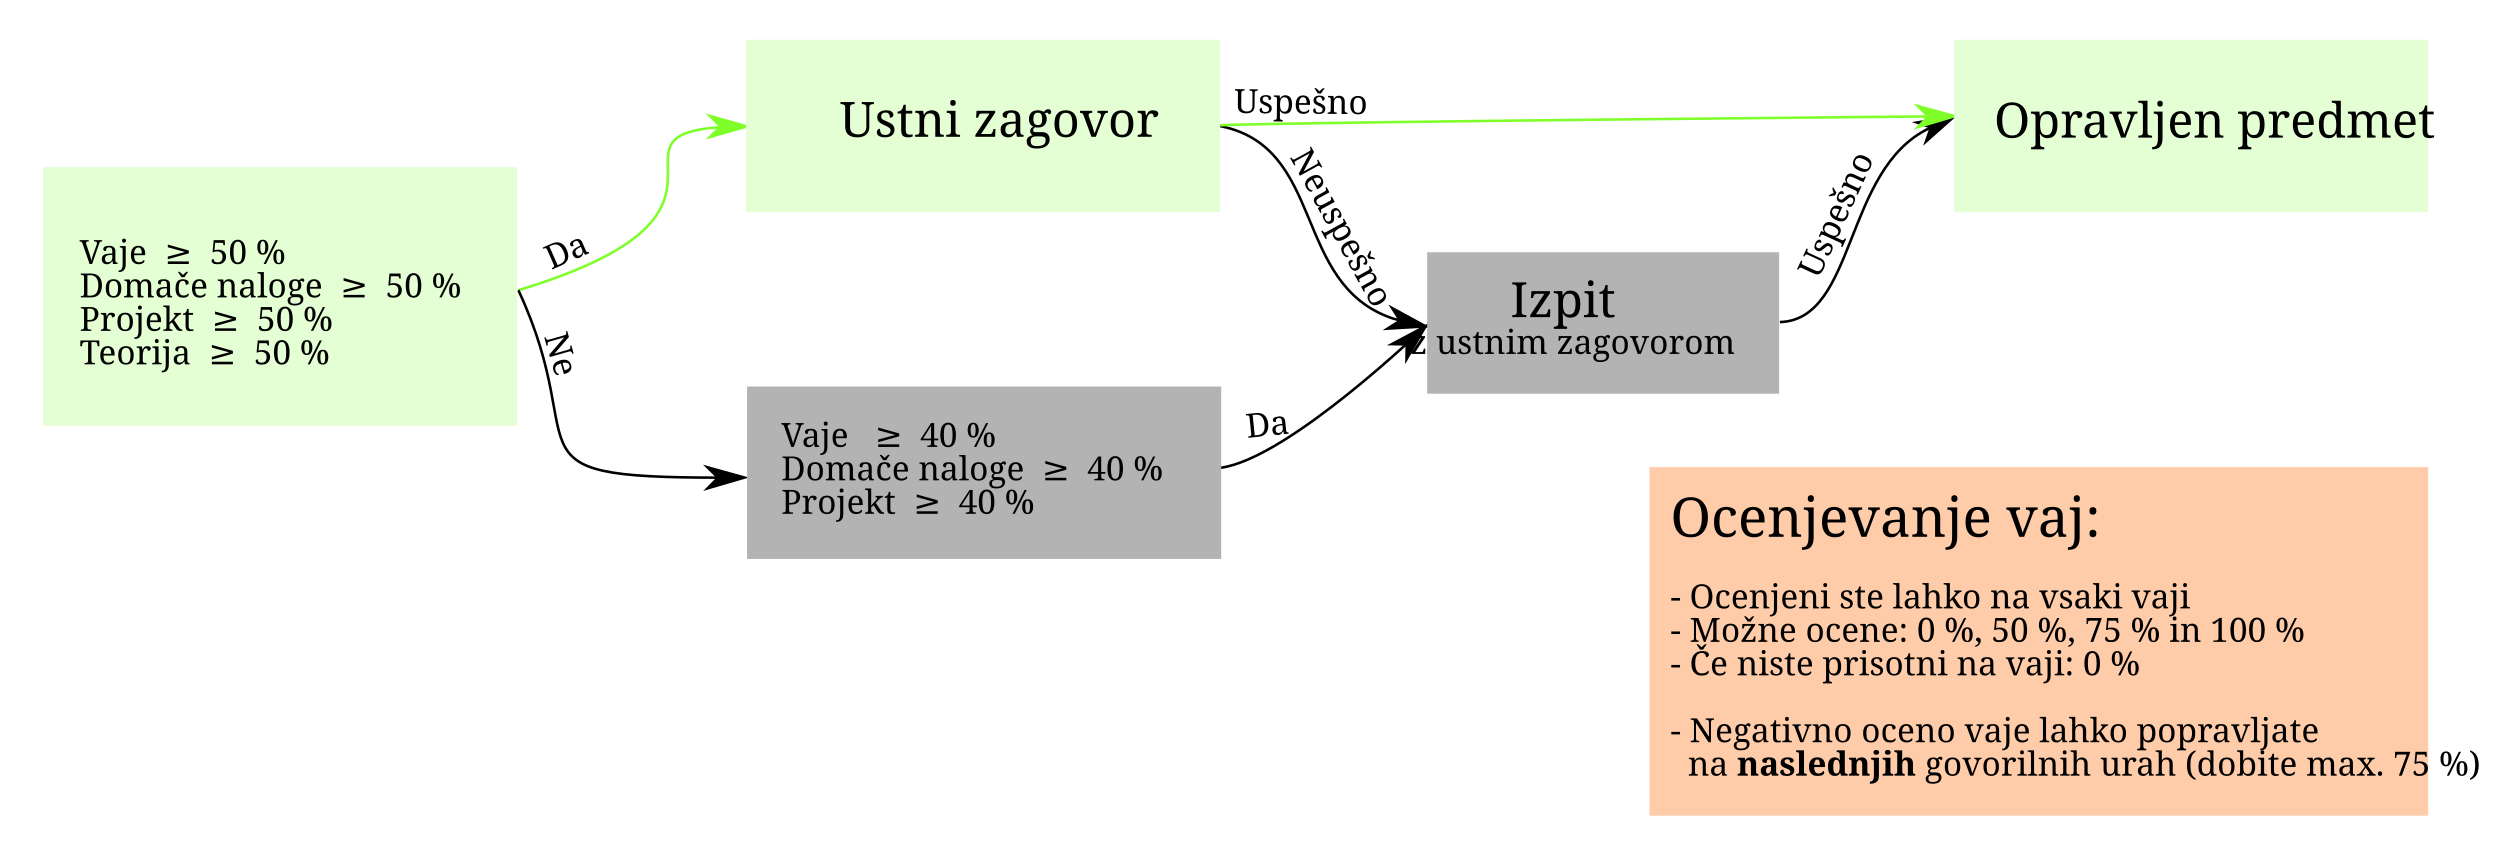
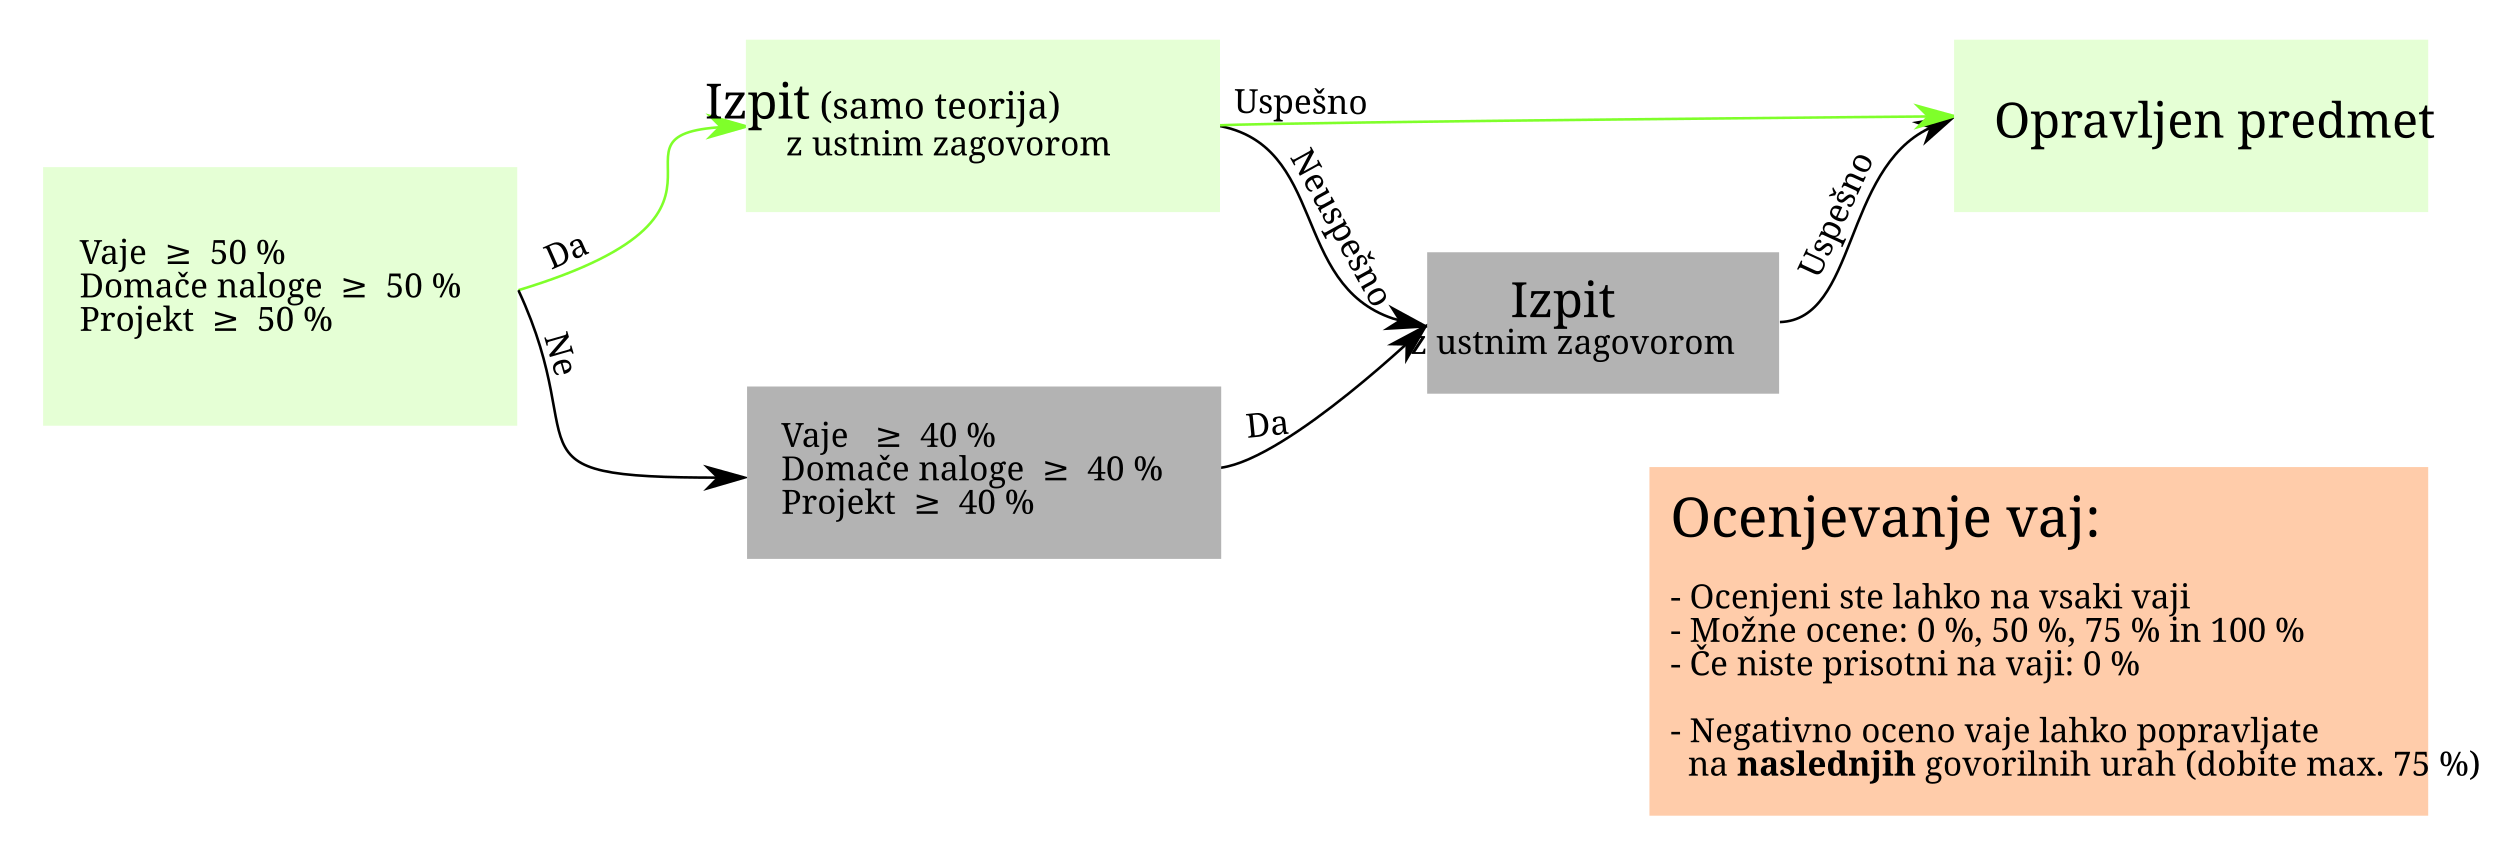
- <svg xmlns="http://www.w3.org/2000/svg" width="290mm" height="100mm" viewBox="0 0 290 100" version="1.1" id="svg8">
+ <svg xmlns="http://www.w3.org/2000/svg" id="svg8" version="1.1" viewBox="0 0 290 100" height="100mm" width="290mm">
  <defs id="defs2">
-     <marker orient="auto" refY="0.0" refX="0.0" id="marker5302" style="overflow:visible;">
-       <path id="path5300" d="M 0.0,0.0 L 5.0,-5.0 L -12.5,0.0 L 5.0,5.0 L 0.0,0.0 z " style="fill-rule:evenodd;stroke:#000000;stroke-width:1pt;stroke-opacity:1;fill:#000000;fill-opacity:1" transform="scale(0.8) rotate(180) translate(12.5,0)" />
+     <marker style="overflow:visible;" id="marker5302" refX="0.0" refY="0.0" orient="auto">
+       <path transform="scale(0.8) rotate(180) translate(12.5,0)" style="fill-rule:evenodd;stroke:#000000;stroke-width:1pt;stroke-opacity:1;fill:#000000;fill-opacity:1" d="M 0.0,0.0 L 5.0,-5.0 L -12.5,0.0 L 5.0,5.0 L 0.0,0.0 z " id="path5300" />
    </marker>
-     <marker style="overflow:visible;" id="marker5250" refX="0.0" refY="0.0" orient="auto">
-       <path transform="scale(0.8) rotate(180) translate(12.5,0)" style="fill-rule:evenodd;stroke:#000000;stroke-width:1pt;stroke-opacity:1;fill:#000000;fill-opacity:1" d="M 0.0,0.0 L 5.0,-5.0 L -12.5,0.0 L 5.0,5.0 L 0.0,0.0 z " id="path5248" />
+     <marker orient="auto" refY="0.0" refX="0.0" id="marker5250" style="overflow:visible;">
+       <path id="path5248" d="M 0.0,0.0 L 5.0,-5.0 L -12.5,0.0 L 5.0,5.0 L 0.0,0.0 z " style="fill-rule:evenodd;stroke:#000000;stroke-width:1pt;stroke-opacity:1;fill:#000000;fill-opacity:1" transform="scale(0.8) rotate(180) translate(12.5,0)" />
    </marker>
-     <marker orient="auto" refY="0.0" refX="0.0" id="marker5198" style="overflow:visible;">
-       <path id="path5196" d="M 0.0,0.0 L 5.0,-5.0 L -12.5,0.0 L 5.0,5.0 L 0.0,0.0 z " style="fill-rule:evenodd;stroke:#000000;stroke-width:1pt;stroke-opacity:1;fill:#000000;fill-opacity:1" transform="scale(0.8) rotate(180) translate(12.5,0)" />
+     <marker style="overflow:visible;" id="marker5198" refX="0.0" refY="0.0" orient="auto">
+       <path transform="scale(0.8) rotate(180) translate(12.5,0)" style="fill-rule:evenodd;stroke:#000000;stroke-width:1pt;stroke-opacity:1;fill:#000000;fill-opacity:1" d="M 0.0,0.0 L 5.0,-5.0 L -12.5,0.0 L 5.0,5.0 L 0.0,0.0 z " id="path5196" />
    </marker>
-     <marker style="overflow:visible;" id="marker5158" refX="0.0" refY="0.0" orient="auto">
-       <path transform="scale(0.8) rotate(180) translate(12.5,0)" style="fill-rule:evenodd;stroke:#000000;stroke-width:1pt;stroke-opacity:1;fill:#000000;fill-opacity:1" d="M 0.0,0.0 L 5.0,-5.0 L -12.5,0.0 L 5.0,5.0 L 0.0,0.0 z " id="path5156" />
+     <marker orient="auto" refY="0.0" refX="0.0" id="marker5158" style="overflow:visible;">
+       <path id="path5156" d="M 0.0,0.0 L 5.0,-5.0 L -12.5,0.0 L 5.0,5.0 L 0.0,0.0 z " style="fill-rule:evenodd;stroke:#000000;stroke-width:1pt;stroke-opacity:1;fill:#000000;fill-opacity:1" transform="scale(0.8) rotate(180) translate(12.5,0)" />
    </marker>
-     <marker orient="auto" refY="0.0" refX="0.0" id="marker4915" style="overflow:visible;">
-       <path id="path4913" d="M 0.0,0.0 L 5.0,-5.0 L -12.5,0.0 L 5.0,5.0 L 0.0,0.0 z " style="fill-rule:evenodd;stroke:#7fff2a;stroke-width:1pt;stroke-opacity:1;fill:#7fff2a;fill-opacity:1" transform="scale(0.8) rotate(180) translate(12.5,0)" />
+     <marker style="overflow:visible;" id="marker4915" refX="0.0" refY="0.0" orient="auto">
+       <path transform="scale(0.8) rotate(180) translate(12.5,0)" style="fill-rule:evenodd;stroke:#7fff2a;stroke-width:1pt;stroke-opacity:1;fill:#7fff2a;fill-opacity:1" d="M 0.0,0.0 L 5.0,-5.0 L -12.5,0.0 L 5.0,5.0 L 0.0,0.0 z " id="path4913" />
    </marker>
-     <marker orient="auto" refY="0.0" refX="0.0" id="Arrow1Lend" style="overflow:visible;">
-       <path id="path4598" d="M 0.0,0.0 L 5.0,-5.0 L -12.5,0.0 L 5.0,5.0 L 0.0,0.0 z " style="fill-rule:evenodd;stroke:#7fff2a;stroke-width:1pt;stroke-opacity:1;fill:#7fff2a;fill-opacity:1" transform="scale(0.8) rotate(180) translate(12.5,0)" />
+     <marker style="overflow:visible;" id="Arrow1Lend" refX="0.0" refY="0.0" orient="auto">
+       <path transform="scale(0.8) rotate(180) translate(12.5,0)" style="fill-rule:evenodd;stroke:#7fff2a;stroke-width:1pt;stroke-opacity:1;fill:#7fff2a;fill-opacity:1" d="M 0.0,0.0 L 5.0,-5.0 L -12.5,0.0 L 5.0,5.0 L 0.0,0.0 z " id="path4598" />
    </marker>
  </defs>
-   <g id="layer1" transform="translate(-2.989889,-4.422514)">
-     <path style="fill:none;stroke:#000000;stroke-width:0.3;stroke-linecap:butt;stroke-linejoin:miter;stroke-miterlimit:4;stroke-dasharray:none;stroke-opacity:1;marker-end:url(#marker5250)" d="m 209.459,41.782 c 8.887,-0.267 7.347,-17.699 17.297,-22.467 l 2.94,-1.409" id="path1119" />
-     <path style="fill:none;stroke:#000000;stroke-width:0.3;stroke-linecap:butt;stroke-linejoin:miter;stroke-miterlimit:4;stroke-dasharray:none;stroke-opacity:1;marker-end:url(#marker5302)" d="m 144.073,18.965 c 12.916,2.147 8.578,18.437 20.523,22.416 0.51,0.17 3.747,0.894 3.747,0.894" id="path1062" />
-     <path style="fill:none;stroke:#7fff2a;stroke-width:0.3;stroke-linecap:butt;stroke-linejoin:miter;stroke-miterlimit:4;stroke-dasharray:none;stroke-opacity:1;marker-end:url(#marker4915)" d="m 144.073,18.965 c 9.851,-0.41 85.623,-1.06 85.623,-1.06" id="path1148" />
-     <path style="fill:none;stroke:#7fff2a;stroke-width:0.3;stroke-linecap:butt;stroke-linejoin:miter;stroke-miterlimit:4;stroke-dasharray:none;stroke-opacity:1;marker-end:url(#Arrow1Lend)" d="M 63.122,38.086 C 94.683,28.542 68.981,19.093 89.58,19.093" id="path835" />
-     <path style="fill:none;stroke:#000000;stroke-width:0.3;stroke-linecap:butt;stroke-linejoin:miter;stroke-miterlimit:4;stroke-dasharray:none;stroke-opacity:1;marker-end:url(#marker5158)" d="m 63.122,38.086 c 9.071,19.466 -3.307,21.923 26.175,21.734" id="path837" />
-     <flowRoot xml:space="preserve" id="flowRoot878" style="font-style:normal;font-variant:normal;font-weight:normal;font-stretch:normal;font-size:14.667px;line-height:1;font-family:Cambria;-inkscape-font-specification:Cambria;letter-spacing:0px;word-spacing:0px;fill:#000000;fill-opacity:1;stroke:none" transform="scale(0.2645833)">
+   <g transform="translate(-2.989889,-4.422514)" id="layer1">
+     <path id="path1119" d="m 209.459,41.782 c 8.887,-0.267 7.347,-17.699 17.297,-22.467 l 2.94,-1.409" style="fill:none;stroke:#000000;stroke-width:0.3;stroke-linecap:butt;stroke-linejoin:miter;stroke-miterlimit:4;stroke-dasharray:none;stroke-opacity:1;marker-end:url(#marker5250)" />
+     <path id="path1062" d="m 144.073,18.965 c 12.916,2.147 8.578,18.437 20.523,22.416 0.51,0.17 3.747,0.894 3.747,0.894" style="fill:none;stroke:#000000;stroke-width:0.3;stroke-linecap:butt;stroke-linejoin:miter;stroke-miterlimit:4;stroke-dasharray:none;stroke-opacity:1;marker-end:url(#marker5302)" />
+     <path id="path1148" d="m 144.073,18.965 c 9.851,-0.41 85.623,-1.06 85.623,-1.06" style="fill:none;stroke:#7fff2a;stroke-width:0.3;stroke-linecap:butt;stroke-linejoin:miter;stroke-miterlimit:4;stroke-dasharray:none;stroke-opacity:1;marker-end:url(#marker4915)" />
+     <path id="path835" d="M 63.122,38.086 C 94.683,28.542 68.981,19.093 89.58,19.093" style="fill:none;stroke:#7fff2a;stroke-width:0.3;stroke-linecap:butt;stroke-linejoin:miter;stroke-miterlimit:4;stroke-dasharray:none;stroke-opacity:1;marker-end:url(#Arrow1Lend)" />
+     <path id="path837" d="m 63.122,38.086 c 9.071,19.466 -3.307,21.923 26.175,21.734" style="fill:none;stroke:#000000;stroke-width:0.3;stroke-linecap:butt;stroke-linejoin:miter;stroke-miterlimit:4;stroke-dasharray:none;stroke-opacity:1;marker-end:url(#marker5158)" />
+     <flowRoot transform="scale(0.2645833)" style="font-style:normal;font-variant:normal;font-weight:normal;font-stretch:normal;font-size:14.667px;line-height:1;font-family:Cambria;-inkscape-font-specification:Cambria;letter-spacing:0px;word-spacing:0px;fill:#000000;fill-opacity:1;stroke:none" id="flowRoot878" xml:space="preserve">
      <flowRegion id="flowRegion880">
-         <rect id="rect882" width="34.286" height="16.786" x="410" y="74.663" />
+         <rect y="74.663" x="410" height="16.786" width="34.286" id="rect882" />
      </flowRegion>
      <flowPara id="flowPara884" />
    </flowRoot>
-     <text xml:space="preserve" style="font-style:normal;font-variant:normal;font-weight:normal;font-stretch:normal;font-size:3.881px;line-height:1;font-family:Cambria;-inkscape-font-specification:Cambria;letter-spacing:0px;word-spacing:0px;fill:#000000;fill-opacity:1;stroke:none;stroke-width:0.265" x="46.841" y="59.685" id="text893" transform="rotate(-23.77932)">
-       <tspan id="tspan891" x="46.841" y="59.685" style="stroke-width:0.265">Da</tspan>
+     <text transform="rotate(-23.77932)" id="text893" y="59.685" x="46.841" style="font-style:normal;font-variant:normal;font-weight:normal;font-stretch:normal;font-size:3.881px;line-height:1;font-family:Cambria;-inkscape-font-specification:Cambria;letter-spacing:0px;word-spacing:0px;fill:#000000;fill-opacity:1;stroke:none;stroke-width:0.265" xml:space="preserve">
+       <tspan style="stroke-width:0.265" y="59.685" x="46.841" id="tspan891">Da</tspan>
    </text>
-     <text xml:space="preserve" style="font-style:normal;font-variant:normal;font-weight:normal;font-stretch:normal;font-size:3.881px;line-height:1;font-family:Cambria;-inkscape-font-specification:Cambria;letter-spacing:0px;word-spacing:0px;fill:#000000;fill-opacity:1;stroke:none;stroke-width:0.265" x="60.003" y="-51.531" id="text897" transform="rotate(73.97853)">
-       <tspan id="tspan895" x="60.003" y="-51.531" style="stroke-width:0.265">Ne</tspan>
+     <text transform="rotate(73.97853)" id="text897" y="-51.531" x="60.003" style="font-style:normal;font-variant:normal;font-weight:normal;font-stretch:normal;font-size:3.881px;line-height:1;font-family:Cambria;-inkscape-font-specification:Cambria;letter-spacing:0px;word-spacing:0px;fill:#000000;fill-opacity:1;stroke:none;stroke-width:0.265" xml:space="preserve">
+       <tspan style="stroke-width:0.265" y="-51.531" x="60.003" id="tspan895">Ne</tspan>
    </text>
-     <path style="fill:none;stroke:#000000;stroke-width:0.3;stroke-linecap:butt;stroke-linejoin:miter;stroke-miterlimit:4;stroke-dasharray:none;stroke-opacity:1;marker-end:url(#marker5198)" d="m 144.611,58.679 c 7.859,-1.062 23.731,-16.404 23.731,-16.404" id="path983" />
-     <text xml:space="preserve" style="font-style:normal;font-variant:normal;font-weight:normal;font-stretch:normal;font-size:3.881px;line-height:1;font-family:Cambria;-inkscape-font-specification:Cambria;letter-spacing:0px;word-spacing:0px;fill:#000000;fill-opacity:1;stroke:none;stroke-width:0.265" x="141.284" y="69.936" id="text893-6" transform="rotate(-5.830843)">
-       <tspan id="tspan891-8" x="141.284" y="69.936" style="stroke-width:0.265">Da</tspan>
+     <path id="path983" d="m 144.611,58.679 c 7.859,-1.062 23.731,-16.404 23.731,-16.404" style="fill:none;stroke:#000000;stroke-width:0.3;stroke-linecap:butt;stroke-linejoin:miter;stroke-miterlimit:4;stroke-dasharray:none;stroke-opacity:1;marker-end:url(#marker5198)" />
+     <text transform="rotate(-5.830843)" id="text893-6" y="69.936" x="141.284" style="font-style:normal;font-variant:normal;font-weight:normal;font-stretch:normal;font-size:3.881px;line-height:1;font-family:Cambria;-inkscape-font-specification:Cambria;letter-spacing:0px;word-spacing:0px;fill:#000000;fill-opacity:1;stroke:none;stroke-width:0.265" xml:space="preserve">
+       <tspan style="stroke-width:0.265" y="69.936" x="141.284" id="tspan891-8">Da</tspan>
    </text>
-     <g id="g1040" transform="translate(-88.98867,-2.425502)">
-       <rect y="11.452" x="178.5" height="20" width="55" id="rect815-3-3" style="opacity:1;fill:#e5ffd5;fill-opacity:1;stroke:none;stroke-width:0.952;stroke-linecap:round;stroke-linejoin:round;stroke-miterlimit:4;stroke-dasharray:none;stroke-dashoffset:0;stroke-opacity:1;paint-order:stroke fill markers" />
-       <text id="text1116" y="22.717" x="189.393" style="font-style:normal;font-variant:normal;font-weight:normal;font-stretch:normal;font-size:3.881px;line-height:1;font-family:Cambria;-inkscape-font-specification:Cambria;letter-spacing:0px;word-spacing:0px;fill:#000000;fill-opacity:1;stroke:none;stroke-width:0.265" xml:space="preserve">
-         <tspan style="font-size:5.644px;stroke-width:0.265" y="22.717" x="189.393" id="tspan1114">Ustni zagovor</tspan>
+     <g transform="translate(-88.98867,-2.425502)" id="g1040">
+       <rect style="opacity:1;fill:#e5ffd5;fill-opacity:1;stroke:none;stroke-width:0.952;stroke-linecap:round;stroke-linejoin:round;stroke-miterlimit:4;stroke-dasharray:none;stroke-dashoffset:0;stroke-opacity:1;paint-order:stroke fill markers" id="rect815-3-3" width="55" height="20" x="178.5" y="11.452" />
+       <text xml:space="preserve" style="font-style:normal;font-variant:normal;font-weight:normal;font-stretch:normal;font-size:3.881px;line-height:1;font-family:Cambria;-inkscape-font-specification:Cambria;text-align:center;letter-spacing:0px;word-spacing:0px;text-anchor:middle;fill:#000000;fill-opacity:1;stroke:none;stroke-width:0.265" x="205.533" y="20.601" id="text1116">
+         <tspan id="tspan1114" x="205.533" y="20.601" style="font-size:5.644px;text-align:center;text-anchor:middle;stroke-width:0.265">Izpit<tspan id="tspan942" style="font-size:4.233px"> (samo teorija)</tspan>
+         </tspan>
+         <tspan id="tspan940" x="205.533" y="24.873" style="font-size:3.881px;text-align:center;text-anchor:middle;stroke-width:0.265">z ustnim zagovorom</tspan>
      </text>
    </g>
-     <g id="g961" transform="translate(-90.51678,-0.3462129)">
-       <rect y="34.03" x="259.057" height="16.409" width="40.826" id="rect999" style="opacity:1;fill:#b3b3b3;fill-opacity:1;stroke:none;stroke-width:0.804;stroke-linecap:round;stroke-linejoin:round;stroke-miterlimit:4;stroke-dasharray:none;stroke-dashoffset:0;stroke-opacity:1;paint-order:stroke fill markers" />
-       <text id="text1120" y="41.556" x="279.462" style="font-style:normal;font-variant:normal;font-weight:normal;font-stretch:normal;font-size:3.881px;line-height:1;font-family:Cambria;-inkscape-font-specification:Cambria;letter-spacing:0px;word-spacing:0px;fill:#000000;fill-opacity:1;stroke:none;stroke-width:0.265" xml:space="preserve">
-         <tspan style="font-size:5.644px;text-align:center;text-anchor:middle;stroke-width:0.265" y="41.556" x="280.085" id="tspan1118">Izpit </tspan>
-         <tspan style="font-size:3.881px;text-align:center;text-anchor:middle;stroke-width:0.265" y="45.828" x="279.462" id="tspan950">z ustnim zagovorom</tspan>
+     <g transform="translate(-90.51678,-0.3462129)" id="g961">
+       <rect style="opacity:1;fill:#b3b3b3;fill-opacity:1;stroke:none;stroke-width:0.804;stroke-linecap:round;stroke-linejoin:round;stroke-miterlimit:4;stroke-dasharray:none;stroke-dashoffset:0;stroke-opacity:1;paint-order:stroke fill markers" id="rect999" width="40.826" height="16.409" x="259.057" y="34.03" />
+       <text xml:space="preserve" style="font-style:normal;font-variant:normal;font-weight:normal;font-stretch:normal;font-size:3.881px;line-height:1;font-family:Cambria;-inkscape-font-specification:Cambria;letter-spacing:0px;word-spacing:0px;fill:#000000;fill-opacity:1;stroke:none;stroke-width:0.265" x="279.462" y="41.556" id="text1120">
+         <tspan id="tspan1118" x="280.085" y="41.556" style="font-size:5.644px;text-align:center;text-anchor:middle;stroke-width:0.265">Izpit </tspan>
+         <tspan id="tspan950" x="279.462" y="45.828" style="font-size:3.881px;text-align:center;text-anchor:middle;stroke-width:0.265">z ustnim zagovorom</tspan>
      </text>
    </g>
-     <g id="g1117" transform="translate(-53.78546,-0.3394029)">
-       <rect y="9.366" x="283.447" height="20" width="55" id="rect1209" style="opacity:1;fill:#e5ffd5;fill-opacity:1;stroke:none;stroke-width:1.148;stroke-linecap:round;stroke-linejoin:round;stroke-miterlimit:4;stroke-dasharray:none;stroke-dashoffset:0;stroke-opacity:1;paint-order:stroke fill markers" />
-       <text id="text967" y="20.728" x="288.097" style="font-style:normal;font-variant:normal;font-weight:normal;font-stretch:normal;font-size:3.881px;line-height:1;font-family:Cambria;-inkscape-font-specification:Cambria;letter-spacing:0px;word-spacing:0px;fill:#000000;fill-opacity:1;stroke:none;stroke-width:0.265" xml:space="preserve">
-         <tspan style="font-size:5.644px;stroke-width:0.265" y="20.728" x="288.097" id="tspan965">Opravljen predmet</tspan>
+     <g transform="translate(-53.78546,-0.3394029)" id="g1117">
+       <rect style="opacity:1;fill:#e5ffd5;fill-opacity:1;stroke:none;stroke-width:1.148;stroke-linecap:round;stroke-linejoin:round;stroke-miterlimit:4;stroke-dasharray:none;stroke-dashoffset:0;stroke-opacity:1;paint-order:stroke fill markers" id="rect1209" width="55" height="20" x="283.447" y="9.366" />
+       <text xml:space="preserve" style="font-style:normal;font-variant:normal;font-weight:normal;font-stretch:normal;font-size:3.881px;line-height:1;font-family:Cambria;-inkscape-font-specification:Cambria;letter-spacing:0px;word-spacing:0px;fill:#000000;fill-opacity:1;stroke:none;stroke-width:0.265" x="288.097" y="20.728" id="text967">
+         <tspan id="tspan965" x="288.097" y="20.728" style="font-size:5.644px;stroke-width:0.265">Opravljen predmet</tspan>
      </text>
    </g>
    <g id="g941">
-       <rect y="23.808" x="7.99" height="30" width="55" id="rect815" style="opacity:1;fill:#e5ffd5;fill-opacity:1;stroke:none;stroke-width:0.598;stroke-linecap:round;stroke-linejoin:round;stroke-miterlimit:4;stroke-dasharray:none;stroke-dashoffset:0;stroke-opacity:1;paint-order:stroke fill markers" />
-       <text id="text819" y="35.042" x="12.223" style="font-style:normal;font-variant:normal;font-weight:normal;font-stretch:normal;font-size:3.881px;line-height:1;font-family:Cambria;-inkscape-font-specification:Cambria;letter-spacing:0px;word-spacing:0px;fill:#000000;fill-opacity:1;stroke:none;stroke-width:0.265" xml:space="preserve">
-         <tspan style="stroke-width:0.265" y="35.042" x="12.223" id="tspan817">Vaje  ≥  50 %</tspan>
-         <tspan id="tspan821" style="stroke-width:0.265" y="38.923" x="12.223">Domače naloge  ≥  50 %</tspan>
-         <tspan style="stroke-width:0.265" y="42.803" x="12.223" id="tspan886">Projekt  ≥  50 %</tspan>
-         <tspan style="stroke-width:0.265" y="46.684" x="12.223" id="tspan890">Teorija  ≥  50 %</tspan>
+       <rect style="opacity:1;fill:#e5ffd5;fill-opacity:1;stroke:none;stroke-width:0.598;stroke-linecap:round;stroke-linejoin:round;stroke-miterlimit:4;stroke-dasharray:none;stroke-dashoffset:0;stroke-opacity:1;paint-order:stroke fill markers" id="rect815" width="55" height="30" x="7.99" y="23.808" />
+       <text xml:space="preserve" style="font-style:normal;font-variant:normal;font-weight:normal;font-stretch:normal;font-size:3.881px;line-height:1;font-family:Cambria;-inkscape-font-specification:Cambria;letter-spacing:0px;word-spacing:0px;fill:#000000;fill-opacity:1;stroke:none;stroke-width:0.265" x="12.223" y="35.042" id="text819">
+         <tspan id="tspan817" x="12.223" y="35.042" style="stroke-width:0.265">Vaje  ≥  50 %</tspan>
+         <tspan x="12.223" y="38.923" style="stroke-width:0.265" id="tspan821">Domače naloge  ≥  50 %</tspan>
+         <tspan id="tspan886" x="12.223" y="42.803" style="stroke-width:0.265">Projekt  ≥  50 %</tspan>
+         <tspan id="tspan890" x="12.223" y="46.684" style="stroke-width:0.265" />
      </text>
    </g>
    <g id="g948">
-       <rect y="49.256" x="89.648" height="20" width="55" id="rect815-7" style="opacity:1;fill:#b3b3b3;fill-opacity:1;stroke:none;stroke-width:0.488;stroke-linecap:round;stroke-linejoin:round;stroke-miterlimit:4;stroke-dasharray:none;stroke-dashoffset:0;stroke-opacity:1;paint-order:stroke fill markers" />
-       <text id="text819-6" y="56.264" x="93.617" style="font-style:normal;font-variant:normal;font-weight:normal;font-stretch:normal;font-size:3.881px;line-height:1;font-family:Cambria;-inkscape-font-specification:Cambria;letter-spacing:0px;word-spacing:0px;fill:#000000;fill-opacity:1;stroke:none;stroke-width:0.265" xml:space="preserve">
-         <tspan style="stroke-width:0.265" y="56.264" x="93.617" id="tspan817-5">Vaje   ≥  40 %</tspan>
-         <tspan id="tspan821-9" style="stroke-width:0.265" y="60.145" x="93.617">Domače naloge  ≥  40 %</tspan>
-         <tspan id="tspan823-8" style="stroke-width:0.265" y="64.025" x="93.617">Projekt  ≥  40 %</tspan>
+       <rect style="opacity:1;fill:#b3b3b3;fill-opacity:1;stroke:none;stroke-width:0.488;stroke-linecap:round;stroke-linejoin:round;stroke-miterlimit:4;stroke-dasharray:none;stroke-dashoffset:0;stroke-opacity:1;paint-order:stroke fill markers" id="rect815-7" width="55" height="20" x="89.648" y="49.256" />
+       <text xml:space="preserve" style="font-style:normal;font-variant:normal;font-weight:normal;font-stretch:normal;font-size:3.881px;line-height:1;font-family:Cambria;-inkscape-font-specification:Cambria;letter-spacing:0px;word-spacing:0px;fill:#000000;fill-opacity:1;stroke:none;stroke-width:0.265" x="93.617" y="56.264" id="text819-6">
+         <tspan id="tspan817-5" x="93.617" y="56.264" style="stroke-width:0.265">Vaje   ≥  40 %</tspan>
+         <tspan x="93.617" y="60.145" style="stroke-width:0.265" id="tspan821-9">Domače naloge  ≥  40 %</tspan>
+         <tspan x="93.617" y="64.025" style="stroke-width:0.265" id="tspan823-8">Projekt  ≥  40 %</tspan>
      </text>
    </g>
-     <text xml:space="preserve" style="font-style:normal;font-variant:normal;font-weight:normal;font-stretch:normal;font-size:3.881px;line-height:1;font-family:Cambria;-inkscape-font-specification:Cambria;letter-spacing:0px;word-spacing:0px;fill:#000000;fill-opacity:1;stroke:none;stroke-width:0.265" x="146.308" y="16.156" id="text893-7-4" transform="rotate(0.5364072)">
-       <tspan id="tspan891-0-5" x="146.308" y="16.156" style="stroke-width:0.265">Uspešno</tspan>
+     <text transform="rotate(0.5364072)" id="text893-7-4" y="16.156" x="146.308" style="font-style:normal;font-variant:normal;font-weight:normal;font-stretch:normal;font-size:3.881px;line-height:1;font-family:Cambria;-inkscape-font-specification:Cambria;letter-spacing:0px;word-spacing:0px;fill:#000000;fill-opacity:1;stroke:none;stroke-width:0.265" xml:space="preserve">
+       <tspan style="stroke-width:0.265" y="16.156" x="146.308" id="tspan891-0-5">Uspešno</tspan>
    </text>
-     <text xml:space="preserve" style="font-style:normal;font-variant:normal;font-weight:normal;font-stretch:normal;font-size:3.881px;line-height:1;font-family:Cambria;-inkscape-font-specification:Cambria;letter-spacing:0px;word-spacing:0px;fill:#000000;fill-opacity:1;stroke:none;stroke-width:0.265" x="93.468" y="-122.703" id="text893-7-4-9" transform="rotate(61.13999)">
-       <tspan id="tspan891-0-5-4" x="93.468" y="-122.703" style="stroke-width:0.265">Neuspešno</tspan>
+     <text transform="rotate(61.13999)" id="text893-7-4-9" y="-122.703" x="93.468" style="font-style:normal;font-variant:normal;font-weight:normal;font-stretch:normal;font-size:3.881px;line-height:1;font-family:Cambria;-inkscape-font-specification:Cambria;letter-spacing:0px;word-spacing:0px;fill:#000000;fill-opacity:1;stroke:none;stroke-width:0.265" xml:space="preserve">
+       <tspan style="stroke-width:0.265" y="-122.703" x="93.468" id="tspan891-0-5-4">Neuspešno</tspan>
    </text>
-     <text xml:space="preserve" style="font-style:normal;font-variant:normal;font-weight:normal;font-stretch:normal;font-size:3.881px;line-height:1;font-family:Cambria;-inkscape-font-specification:Cambria;letter-spacing:0px;word-spacing:0px;fill:#000000;fill-opacity:1;stroke:none;stroke-width:0.265" x="56.122" y="209.706" id="text893-7-4-6" transform="rotate(-65.23943)">
-       <tspan id="tspan891-0-5-5" x="56.122" y="209.706" style="stroke-width:0.265">Uspešno</tspan>
+     <text transform="rotate(-65.23943)" id="text893-7-4-6" y="209.706" x="56.122" style="font-style:normal;font-variant:normal;font-weight:normal;font-stretch:normal;font-size:3.881px;line-height:1;font-family:Cambria;-inkscape-font-specification:Cambria;letter-spacing:0px;word-spacing:0px;fill:#000000;fill-opacity:1;stroke:none;stroke-width:0.265" xml:space="preserve">
+       <tspan style="stroke-width:0.265" y="209.706" x="56.122" id="tspan891-0-5-5">Uspešno</tspan>
    </text>
-     <g id="g975" transform="translate(186.0868,-16.25472)">
-       <g transform="translate(1.322917,5.102679)" id="g1228">
+     <g transform="translate(186.0868,-16.25472)" id="g975">
+       <g id="g1228" transform="translate(1.322917,5.102679)">
        <g id="g960">
-           <rect y="69.753" x="6.915" height="40.443" width="90.336" id="rect1159" style="opacity:1;fill:#ffccaa;fill-opacity:1;stroke:none;stroke-width:0.519;stroke-linecap:round;stroke-linejoin:round;stroke-miterlimit:4;stroke-dasharray:none;stroke-dashoffset:0;stroke-opacity:1;paint-order:stroke fill markers" />
-           <text id="text1096" y="77.839" x="9.354" style="font-style:normal;font-variant:normal;font-weight:normal;font-stretch:normal;font-size:3.881px;line-height:1;font-family:Cambria;-inkscape-font-specification:Cambria;letter-spacing:0px;word-spacing:0px;fill:#000000;fill-opacity:1;stroke:none;stroke-width:0.265" xml:space="preserve">
-             <tspan style="font-size:6.35px;stroke-width:0.265" y="77.839" x="9.354" id="tspan1094">Ocenjevanje vaj:</tspan>
-             <tspan id="tspan1098" style="stroke-width:0.265" y="82.268" x="9.354" />
-             <tspan id="tspan1100" style="stroke-width:0.265" y="86.149" x="9.354">- Ocenjeni ste lahko na vsaki vaji</tspan>
-             <tspan id="tspan1102" style="stroke-width:0.265" y="90.029" x="9.354">- Možne ocene: 0 %, 50 %, 75 % in 100 %</tspan>
-             <tspan id="tspan1104" style="stroke-width:0.265" y="93.91" x="9.354">- Če niste prisotni na vaji: 0 %</tspan>
-             <tspan id="tspan1106" style="stroke-width:0.265" y="97.79" x="9.354" />
-             <tspan id="tspan1108" style="stroke-width:0.265" y="101.671" x="9.354">- Negativno oceno vaje lahko popravljate</tspan>
-             <tspan id="tspan1110" style="stroke-width:0.265" y="105.552" x="9.354">  na <tspan id="tspan1112" style="font-weight:bold">naslednjih</tspan> govorilnih urah (dobite max. 75 %)</tspan>
+           <rect style="opacity:1;fill:#ffccaa;fill-opacity:1;stroke:none;stroke-width:0.519;stroke-linecap:round;stroke-linejoin:round;stroke-miterlimit:4;stroke-dasharray:none;stroke-dashoffset:0;stroke-opacity:1;paint-order:stroke fill markers" id="rect1159" width="90.336" height="40.443" x="6.915" y="69.753" />
+           <text xml:space="preserve" style="font-style:normal;font-variant:normal;font-weight:normal;font-stretch:normal;font-size:3.881px;line-height:1;font-family:Cambria;-inkscape-font-specification:Cambria;letter-spacing:0px;word-spacing:0px;fill:#000000;fill-opacity:1;stroke:none;stroke-width:0.265" x="9.354" y="77.839" id="text1096">
+             <tspan id="tspan1094" x="9.354" y="77.839" style="font-size:6.35px;stroke-width:0.265">Ocenjevanje vaj:</tspan>
+             <tspan x="9.354" y="82.268" id="tspan1098" />
+             <tspan x="9.354" y="86.149" style="stroke-width:0.265" id="tspan1100">- Ocenjeni ste lahko na vsaki vaji</tspan>
+             <tspan x="9.354" y="90.029" style="stroke-width:0.265" id="tspan1102">- Možne ocene: 0 %, 50 %, 75 % in 100 %</tspan>
+             <tspan x="9.354" y="93.91" style="stroke-width:0.265" id="tspan1104">- Če niste prisotni na vaji: 0 %</tspan>
+             <tspan x="9.354" y="97.79" id="tspan1106" />
+             <tspan x="9.354" y="101.671" style="stroke-width:0.265" id="tspan1108">- Negativno oceno vaje lahko popravljate</tspan>
+             <tspan x="9.354" y="105.552" style="stroke-width:0.265" id="tspan1110">  na <tspan style="font-weight:bold" id="tspan1112">naslednjih</tspan> govorilnih urah (dobite max. 75 %)</tspan>
          </text>
        </g>
      </g>
    </g>
  </g>
</svg>
